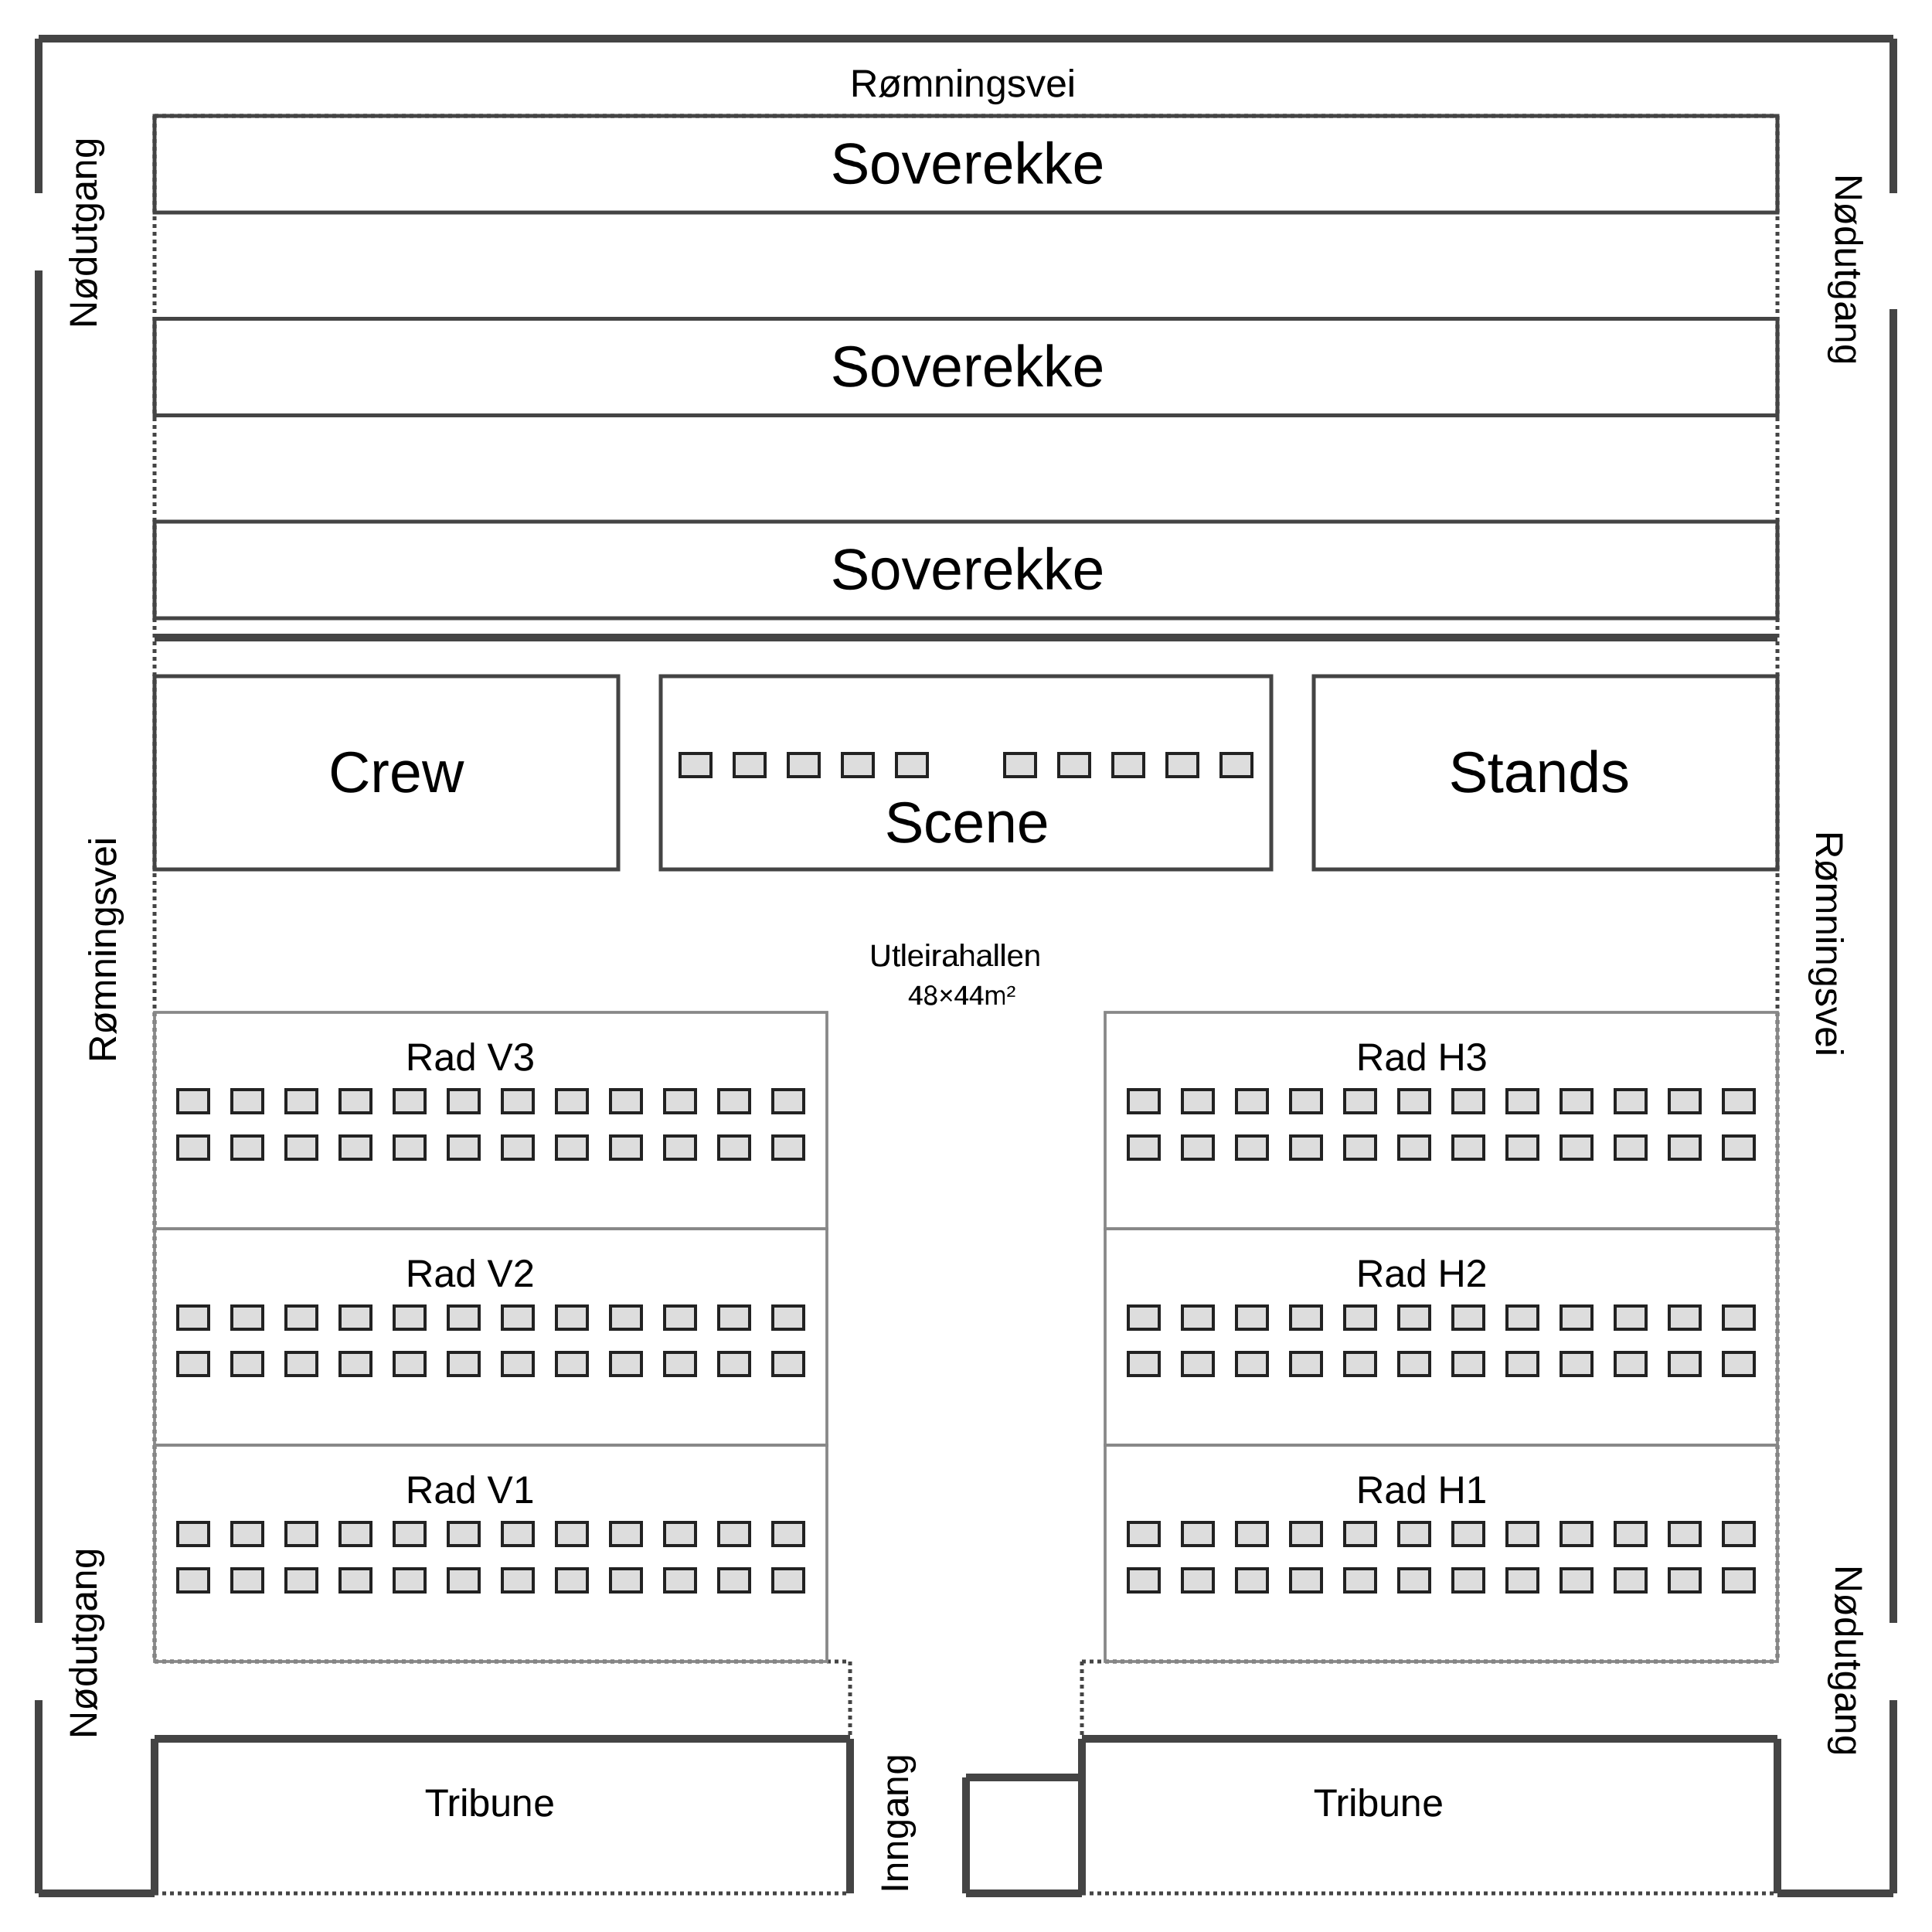
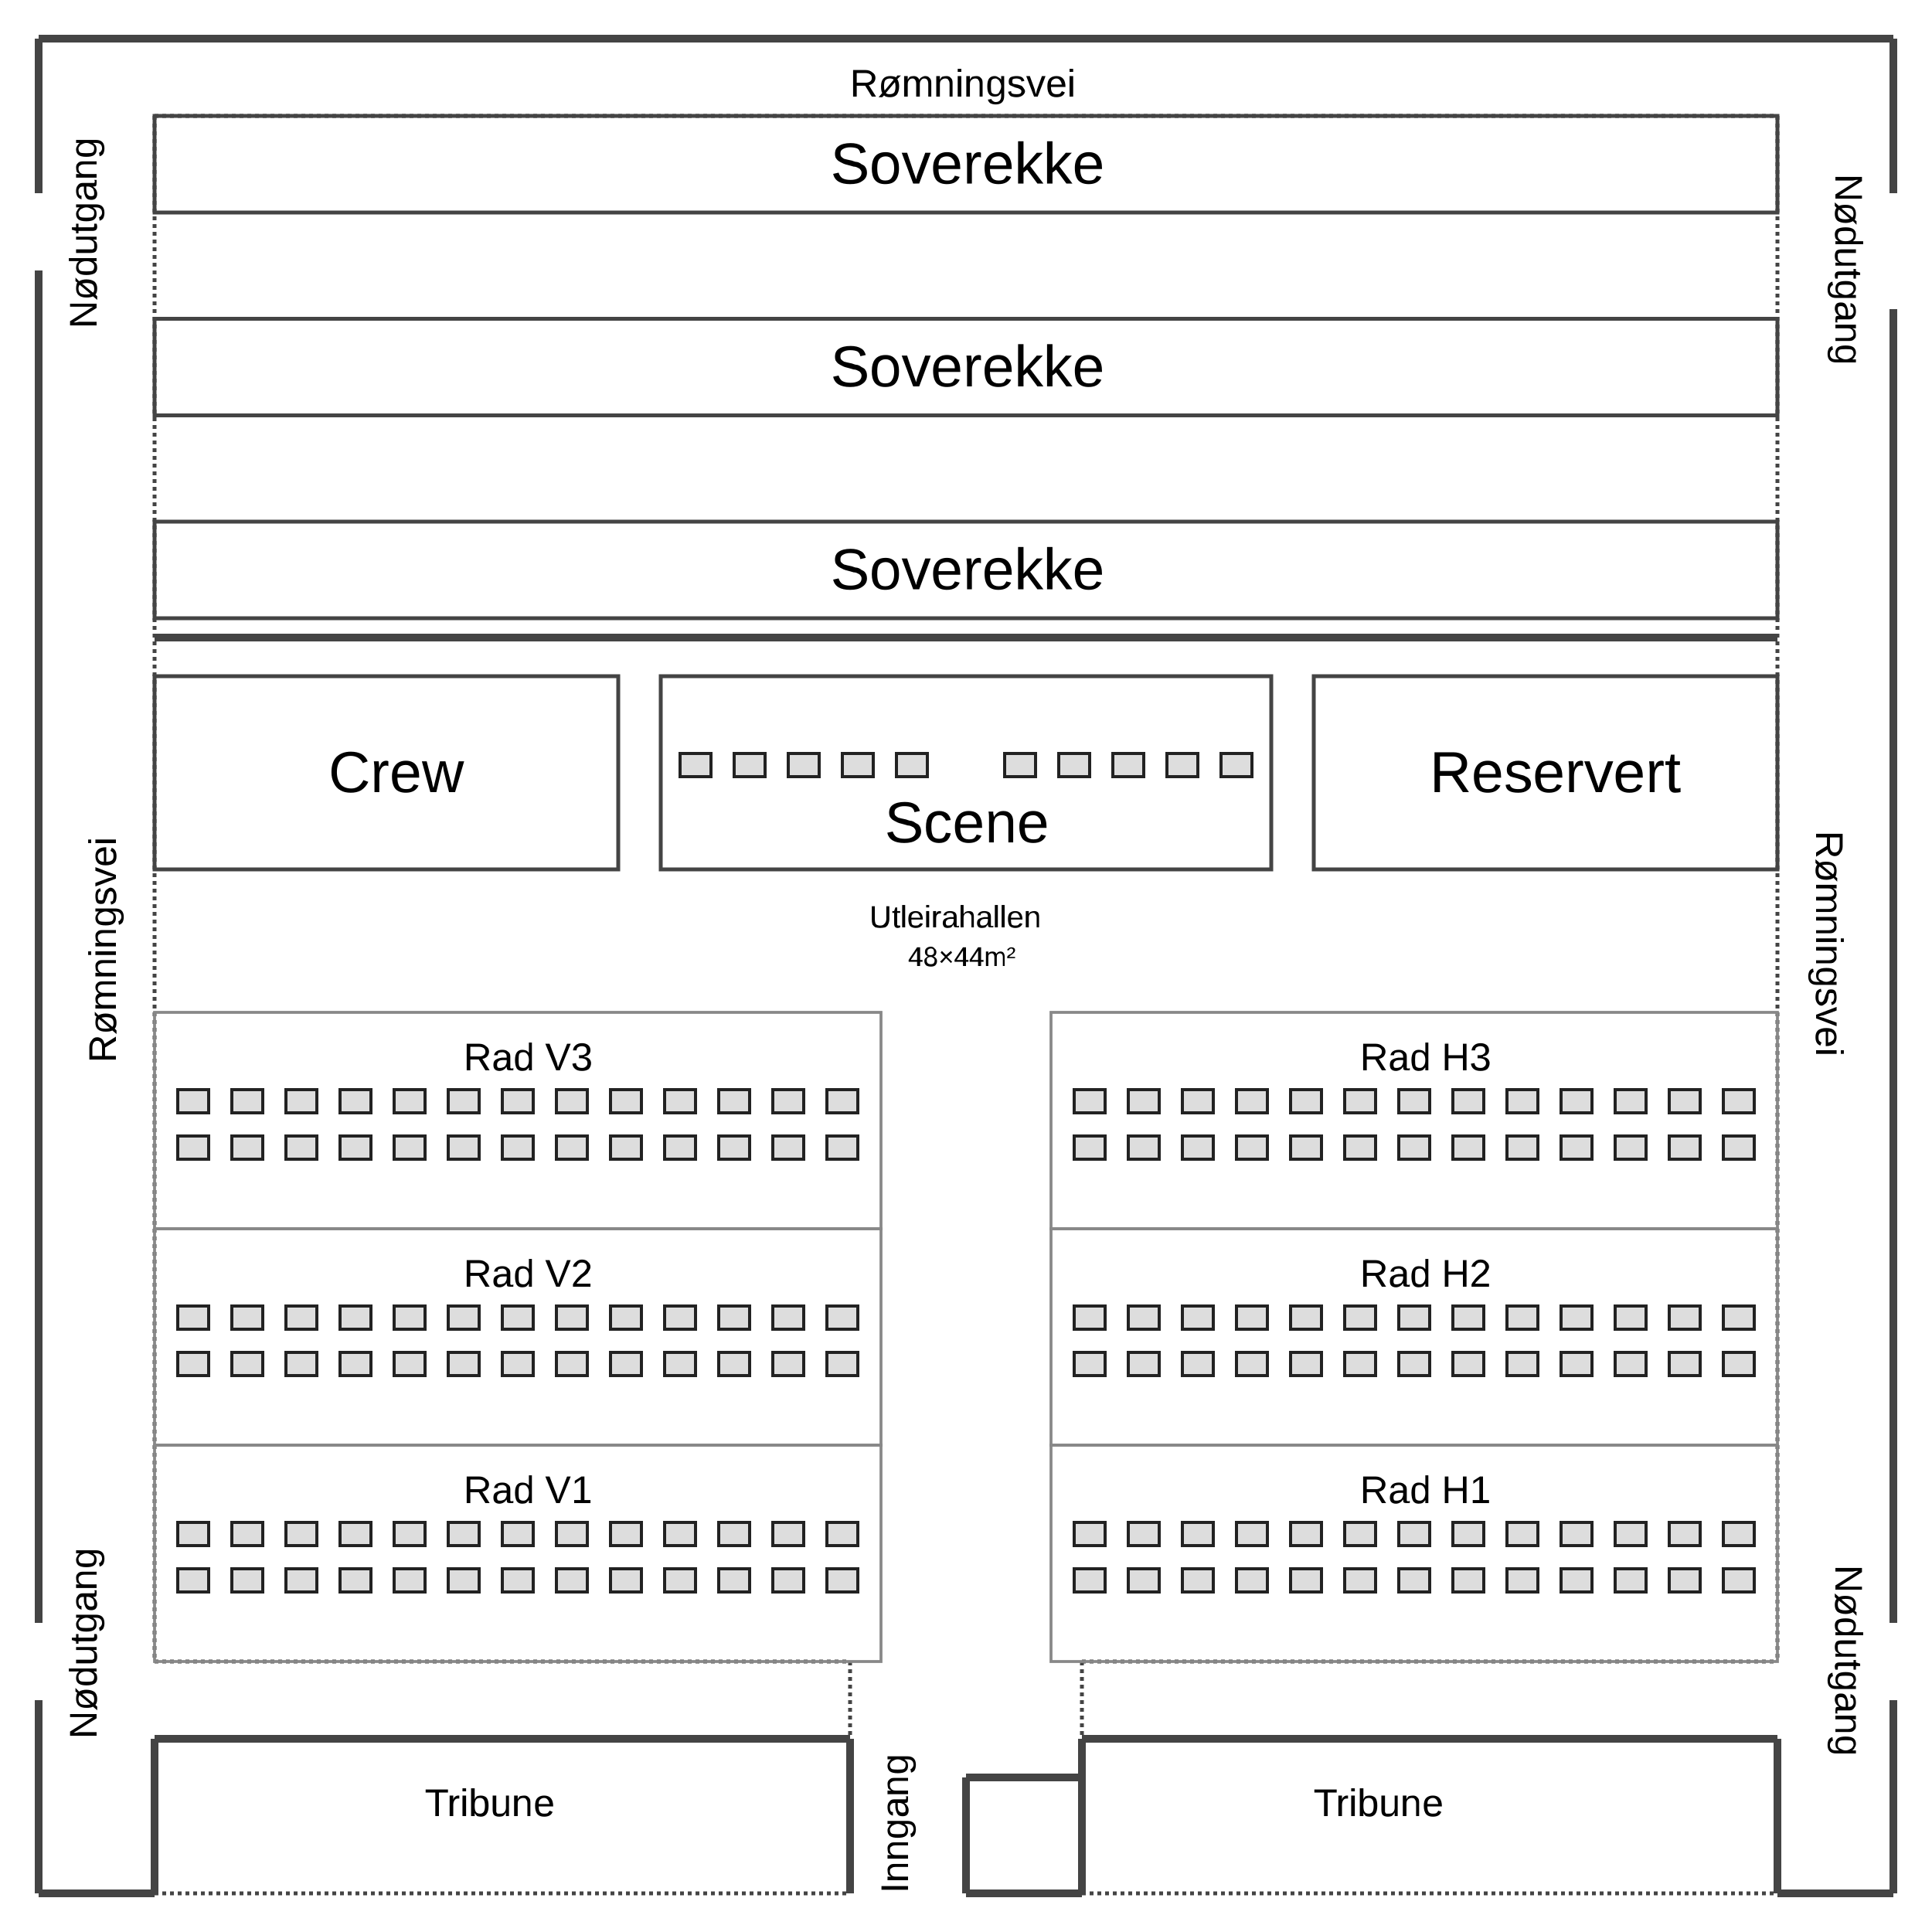
<svg xmlns="http://www.w3.org/2000/svg" viewBox="0 0 50 50">
  <style type="text/css">

        text {
            font-family: Arial;
        }

        rect.outline {
            fill: none;
            stroke: #444;
            stroke-width: 0.1px;
        }

        .grid {
            /* DEBUG */
            display: none;
        }

        .grid line {
            stroke: #ccc;
            stroke-width: 0.025px;
        }

        .walls line {
            stroke: #444;
            stroke-width: 0.2px;
        }

        .walls line.zone-wall {
            stroke: #444;
            stroke-width: 0.1px;
            stroke-dasharray: 0.1;
        }

        .seat-row rect {
            stroke: #222;
            stroke-width: 0.08px;
            fill: #ddd;
        }

        .seat-row rect.spacer {
            /* DEBUG */
            display: none;
        }

        .seat-row rect.seat-row-outline {
            stroke: #888;
            stroke-width: 0.075px;
            fill: none;
        }

        .seat-row rect.seating-node-free {
            fill: #5CB85C;
        }

        .seat-row rect.seating-node-occupied {
            fill: #C9302C;
        }

        .seat-row rect.seating-node-self {
            fill: #EC971F;
        }

        .seat-row rect.seating-node-info {
            fill: #5BC0DE;
        }

        .seat-row rect.seating-node-search {
            fill: pink;
        }
    </style>
  <g class="hall" transform="translate(1, 1)">
    <g class="grid">
      <line x1="0" x2="0" y1="0" y2="44" />
      <line x1="1" x2="1" y1="0" y2="44" />
      <line x1="2" x2="2" y1="0" y2="44" />
      <line x1="3" x2="3" y1="0" y2="44" />
      <line x1="4" x2="4" y1="0" y2="44" />
      <line x1="5" x2="5" y1="0" y2="44" />
      <line x1="6" x2="6" y1="0" y2="44" />
      <line x1="7" x2="7" y1="0" y2="44" />
      <line x1="8" x2="8" y1="0" y2="44" />
      <line x1="9" x2="9" y1="0" y2="44" />
      <line x1="10" x2="10" y1="0" y2="44" />
      <line x1="11" x2="11" y1="0" y2="44" />
      <line x1="12" x2="12" y1="0" y2="44" />
      <line x1="13" x2="13" y1="0" y2="44" />
      <line x1="14" x2="14" y1="0" y2="44" />
      <line x1="15" x2="15" y1="0" y2="44" />
      <line x1="16" x2="16" y1="0" y2="44" />
      <line x1="17" x2="17" y1="0" y2="44" />
      <line x1="18" x2="18" y1="0" y2="44" />
      <line x1="19" x2="19" y1="0" y2="44" />
      <line x1="20" x2="20" y1="0" y2="44" />
      <line x1="21" x2="21" y1="0" y2="44" />
      <line x1="22" x2="22" y1="0" y2="44" />
      <line x1="23" x2="23" y1="0" y2="44" />
      <line x1="24" x2="24" y1="0" y2="44" />
      <line x1="25" x2="25" y1="0" y2="44" />
      <line x1="26" x2="26" y1="0" y2="44" />
      <line x1="27" x2="27" y1="0" y2="44" />
      <line x1="28" x2="28" y1="0" y2="44" />
      <line x1="29" x2="29" y1="0" y2="44" />
      <line x1="30" x2="30" y1="0" y2="44" />
      <line x1="31" x2="31" y1="0" y2="44" />
      <line x1="32" x2="32" y1="0" y2="44" />
      <line x1="33" x2="33" y1="0" y2="44" />
      <line x1="34" x2="34" y1="0" y2="44" />
      <line x1="35" x2="35" y1="0" y2="44" />
      <line x1="36" x2="36" y1="0" y2="44" />
      <line x1="37" x2="37" y1="0" y2="44" />
      <line x1="38" x2="38" y1="0" y2="44" />
      <line x1="39" x2="39" y1="0" y2="44" />
      <line x1="40" x2="40" y1="0" y2="44" />
      <line x1="41" x2="41" y1="0" y2="44" />
      <line x1="42" x2="42" y1="0" y2="44" />
      <line x1="43" x2="43" y1="0" y2="44" />
      <line x1="44" x2="44" y1="0" y2="44" />
      <line x1="45" x2="45" y1="0" y2="44" />
      <line x1="46" x2="46" y1="0" y2="44" />
      <line x1="47" x2="47" y1="0" y2="44" />
      <line x1="48" x2="48" y1="0" y2="44" />
      <line x1="0" x2="48" y1="0" y2="0" />
      <line x1="0" x2="48" y1="1" y2="1" />
      <line x1="0" x2="48" y1="2" y2="2" />
      <line x1="0" x2="48" y1="3" y2="3" />
      <line x1="0" x2="48" y1="4" y2="4" />
      <line x1="0" x2="48" y1="5" y2="5" />
      <line x1="0" x2="48" y1="6" y2="6" />
      <line x1="0" x2="48" y1="7" y2="7" />
      <line x1="0" x2="48" y1="8" y2="8" />
      <line x1="0" x2="48" y1="9" y2="9" />
      <line x1="0" x2="48" y1="10" y2="10" />
      <line x1="0" x2="48" y1="11" y2="11" />
      <line x1="0" x2="48" y1="12" y2="12" />
      <line x1="0" x2="48" y1="13" y2="13" />
      <line x1="0" x2="48" y1="14" y2="14" />
      <line x1="0" x2="48" y1="15" y2="15" />
      <line x1="0" x2="48" y1="16" y2="16" />
      <line x1="0" x2="48" y1="17" y2="17" />
      <line x1="0" x2="48" y1="18" y2="18" />
      <line x1="0" x2="48" y1="19" y2="19" />
      <line x1="0" x2="48" y1="20" y2="20" />
      <line x1="0" x2="48" y1="21" y2="21" />
      <line x1="0" x2="48" y1="22" y2="22" />
      <line x1="0" x2="48" y1="23" y2="23" />
      <line x1="0" x2="48" y1="24" y2="24" />
      <line x1="0" x2="48" y1="25" y2="25" />
      <line x1="0" x2="48" y1="26" y2="26" />
      <line x1="0" x2="48" y1="27" y2="27" />
      <line x1="0" x2="48" y1="28" y2="28" />
      <line x1="0" x2="48" y1="29" y2="29" />
      <line x1="0" x2="48" y1="30" y2="30" />
      <line x1="0" x2="48" y1="31" y2="31" />
      <line x1="0" x2="48" y1="32" y2="32" />
      <line x1="0" x2="48" y1="33" y2="33" />
      <line x1="0" x2="48" y1="34" y2="34" />
      <line x1="0" x2="48" y1="35" y2="35" />
      <line x1="0" x2="48" y1="36" y2="36" />
      <line x1="0" x2="48" y1="37" y2="37" />
      <line x1="0" x2="48" y1="38" y2="38" />
      <line x1="0" x2="48" y1="39" y2="39" />
      <line x1="0" x2="48" y1="40" y2="40" />
      <line x1="0" x2="48" y1="41" y2="41" />
      <line x1="0" x2="48" y1="42" y2="42" />
      <line x1="0" x2="48" y1="43" y2="43" />
      <line x1="0" x2="48" y1="44" y2="44" />
    </g>
    <g class="walls">
-       <text x="21.5" y="24" font-size="0.8">Utleirahallen</text>
-       <text x="22.5" y="25" font-size="0.7">48×44m²</text>
+       <text x="21.5" y="23" font-size="0.8">Utleirahallen</text>
+       <text x="22.5" y="24" font-size="0.7">48×44m²</text>
    </g>
    <g class="walls">
      <line x1="0" x2="48" y1="0" y2="0" />
      <line x1="3" x2="45" y1="2" y2="2" class="zone-wall" />
      <g transform="translate(21, 1.5)">
        <text font-size="1">Rømningsvei</text>
      </g>
      <line x1="3" x2="45" y1="15.5" y2="15.5" class="partition-wall" />
      <line x1="0" x2="0" y1="0" y2="4" />
      <g transform="translate(1.5, 7.5) rotate(270)">
        <text font-size="1">Nødutgang</text>
      </g>
      <line x1="0" x2="0" y1="6" y2="41" />
      <g transform="translate(1.5, 44) rotate(270)">
        <text font-size="1">Nødutgang</text>
      </g>
      <line x1="0" x2="0" y1="43" y2="48" />
      <line x1="3" x2="3" y1="2" y2="42" class="zone-wall" />
      <g transform="translate(2, 26.5) rotate(270)">
        <text font-size="1">Rømningsvei</text>
      </g>
      <line x1="48" x2="48" y1="0" y2="4" />
      <g transform="translate(46.5, 3.5) rotate(90)">
        <text font-size="1">Nødutgang</text>
      </g>
      <line x1="48" x2="48" y1="7" y2="41" />
      <g transform="translate(46.5, 39.5) rotate(90)">
        <text font-size="1">Nødutgang</text>
      </g>
      <line x1="48" x2="48" y1="43" y2="48" />
      <line x1="45" x2="45" y1="2" y2="42" class="zone-wall" />
      <g transform="translate(46, 20.5) rotate(90)">
        <text font-size="1">Rømningsvei</text>
      </g>
      <line x1="0" x2="3" y1="48" y2="48" />
      <line x1="3" x2="3" y1="44" y2="48" />
      <line x1="3" x2="21" y1="44" y2="44" />
      <line x1="21" x2="21" y1="44" y2="48" />
      <g transform="translate(22.5, 48) rotate(270)">
        <text font-size="1">Inngang</text>
      </g>
      <line x1="24" x2="24" y1="45" y2="48" />
      <line x1="24" x2="27" y1="45" y2="45" />
      <line x1="24" x2="27" y1="48" y2="48" />
      <line x1="27" x2="27" y1="48" y2="44" />
      <line x1="27" x2="45" y1="44" y2="44" />
      <line x1="45" x2="45" y1="44" y2="48" />
      <line x1="45" x2="48" y1="48" y2="48" />
      <line x1="3" x2="21" y1="42" y2="42" class="zone-wall" />
      <line x1="21" x2="21" y1="42" y2="44" class="zone-wall" />
      <line x1="27" x2="45" y1="42" y2="42" class="zone-wall" />
      <line x1="27" x2="27" y1="42" y2="44" class="zone-wall" />
      <text x="10" y="46" font-size="1">Tribune</text>
      <line x1="3" x2="21" y1="48" y2="48" class="zone-wall" />
      <text x="33" y="46" font-size="1">Tribune</text>
      <line x1="27" x2="45" y1="48" y2="48" class="zone-wall" />
    </g>
    <g>
      <rect x="3" y="2" width="42" height="2.5" class="outline" />
      <text x="20.5" y="3.75" font-size="1.5">Soverekke</text>
      <rect x="3" y="7.25" width="42" height="2.5" class="outline" />
      <text x="20.5" y="9" font-size="1.5">Soverekke</text>
      <rect x="3" y="12.5" width="42" height="2.5" class="outline" />
      <text x="20.5" y="14.25" font-size="1.5">Soverekke</text>
    </g>
    <g class="stage" transform="translate(16.1, 16.5)">
      <rect width="15.8" height="5" class="outline" />
      <text x="5.8" y="4.3" font-size="1.5">Scene</text>
      <g class="seat-row" transform="translate(0.5, 2.0)">
        <rect x="0.0" y="0.0" width="0.8" height="0.6" />
        <rect x="1.4" y="0.0" width="0.8" height="0.6" />
        <rect x="2.8" y="0.0" width="0.8" height="0.6" />
        <rect x="4.2" y="0.0" width="0.8" height="0.6" />
        <rect x="5.6" y="0.0" width="0.8" height="0.6" />
      </g>
      <g class="seat-row" transform="translate(8.9, 2.0)">
        <rect x="0.0" y="0.0" width="0.8" height="0.6" />
        <rect x="1.4" y="0.0" width="0.8" height="0.6" />
        <rect x="2.8" y="0.0" width="0.8" height="0.6" />
        <rect x="4.2" y="0.0" width="0.8" height="0.6" />
        <rect x="5.6" y="0.0" width="0.8" height="0.6" />
      </g>
    </g>
    <g class="seat-row-group" transform="translate(3, 16.5)">
      <rect x="0" y="0" width="12" height="5" class="outline" />
      <text x="4.5" y="3" font-size="1.5">Crew</text>
    </g>
    <g class="seat-row-group" transform="translate(33, 16.5)">
      <rect x="0" y="0" width="12" height="5" class="outline" />
-       <text x="3.5" y="3" font-size="1.5">Stands</text>
+       <text x="3" y="3" font-size="1.5">Reservert</text>
    </g>
    <g class="seats" transform="translate(3, 25.2)">
      <g class="seat-row" transform="translate(0.0, 2)">
-         <rect x="0" y="-2" width="17.4" height="5.6" class="seat-row-outline" />
-         <text x="6.5" y="-0.5" font-size="1">Rad V3</text>
+         <rect x="0" y="-2" width="18.8" height="5.6" class="seat-row-outline" />
+         <text x="8" y="-0.5" font-size="1">Rad V3</text>
        <rect x="0" y="0.5" width="0.6" height="0.8" class="spacer" />
        <a class="seat" href="#">
          <rect x="0.6" y="0.0" width="0.8" height="0.6" />
        </a>
        <a class="seat" href="#">
          <rect x="0.6" y="1.2" width="0.8" height="0.6" />
        </a>
        <rect x="1.4" y="0.5" width="0.6" height="0.8" class="spacer" />
        <a class="seat" href="#">
          <rect x="2.0" y="0.0" width="0.8" height="0.6" />
        </a>
        <a class="seat" href="#">
          <rect x="2.0" y="1.2" width="0.8" height="0.6" />
        </a>
        <rect x="2.8" y="0.5" width="0.6" height="0.8" class="spacer" />
        <a class="seat" href="#">
          <rect x="3.4" y="0.0" width="0.8" height="0.6" />
        </a>
        <a class="seat" href="#">
          <rect x="3.4" y="1.2" width="0.8" height="0.6" />
        </a>
        <rect x="4.2" y="0.5" width="0.6" height="0.8" class="spacer" />
        <a class="seat" href="#">
          <rect x="4.8" y="0.0" width="0.8" height="0.6" />
        </a>
        <a class="seat" href="#">
          <rect x="4.8" y="1.2" width="0.8" height="0.6" />
        </a>
        <rect x="5.6" y="0.5" width="0.6" height="0.8" class="spacer" />
        <a class="seat" href="#">
          <rect x="6.2" y="0.0" width="0.8" height="0.6" />
        </a>
        <a class="seat" href="#">
          <rect x="6.2" y="1.2" width="0.8" height="0.6" />
        </a>
        <rect x="7.0" y="0.5" width="0.6" height="0.8" class="spacer" />
        <a class="seat" href="#">
          <rect x="7.6" y="0.0" width="0.8" height="0.6" />
        </a>
        <a class="seat" href="#">
          <rect x="7.6" y="1.2" width="0.8" height="0.6" />
        </a>
        <rect x="8.4" y="0.5" width="0.6" height="0.8" class="spacer" />
        <a class="seat" href="#">
          <rect x="9.0" y="0.0" width="0.8" height="0.6" />
        </a>
        <a class="seat" href="#">
          <rect x="9.0" y="1.2" width="0.8" height="0.6" />
        </a>
        <rect x="9.8" y="0.5" width="0.6" height="0.8" class="spacer" />
        <a class="seat" href="#">
          <rect x="10.4" y="0.0" width="0.8" height="0.6" />
        </a>
        <a class="seat" href="#">
          <rect x="10.4" y="1.2" width="0.8" height="0.6" />
        </a>
        <rect x="11.2" y="0.5" width="0.6" height="0.8" class="spacer" />
        <a class="seat" href="#">
          <rect x="11.8" y="0.0" width="0.8" height="0.6" />
        </a>
        <a class="seat" href="#">
          <rect x="11.8" y="1.2" width="0.8" height="0.6" />
        </a>
        <rect x="12.6" y="0.5" width="0.6" height="0.8" class="spacer" />
        <a class="seat" href="#">
          <rect x="13.2" y="0.0" width="0.8" height="0.6" />
        </a>
        <a class="seat" href="#">
          <rect x="13.2" y="1.2" width="0.8" height="0.6" />
        </a>
        <rect x="14.0" y="0.5" width="0.6" height="0.8" class="spacer" />
        <a class="seat" href="#">
          <rect x="14.6" y="0.0" width="0.8" height="0.6" />
        </a>
        <a class="seat" href="#">
          <rect x="14.6" y="1.2" width="0.8" height="0.6" />
        </a>
        <rect x="15.4" y="0.5" width="0.6" height="0.8" class="spacer" />
        <a class="seat" href="#">
          <rect x="16.0" y="0.0" width="0.8" height="0.6" />
        </a>
        <a class="seat" href="#">
          <rect x="16.0" y="1.2" width="0.8" height="0.6" />
        </a>
        <rect x="16.8" y="0.5" width="0.6" height="0.8" class="spacer" />
+         <a class="seat" href="#">
+           <rect x="17.4" y="0.0" width="0.8" height="0.6" />
+         </a>
+         <a class="seat" href="#">
+           <rect x="17.4" y="1.2" width="0.8" height="0.6" />
+         </a>
+         <rect x="18.2" y="0.5" width="0.6" height="0.8" class="spacer" />
      </g>
      <g class="seat-row" transform="translate(0.0, 7.6)">
-         <rect x="0" y="-2" width="17.4" height="5.6" class="seat-row-outline" />
-         <text x="6.5" y="-0.5" font-size="1">Rad V2</text>
+         <rect x="0" y="-2" width="18.8" height="5.6" class="seat-row-outline" />
+         <text x="8" y="-0.5" font-size="1">Rad V2</text>
        <rect x="0" y="0.5" width="0.6" height="0.8" class="spacer" />
        <a class="seat" href="#">
          <rect x="0.6" y="0.0" width="0.8" height="0.6" />
        </a>
        <a class="seat" href="#">
          <rect x="0.6" y="1.2" width="0.8" height="0.6" />
        </a>
        <rect x="1.4" y="0.5" width="0.6" height="0.8" class="spacer" />
        <a class="seat" href="#">
          <rect x="2.0" y="0.0" width="0.8" height="0.6" />
        </a>
        <a class="seat" href="#">
          <rect x="2.0" y="1.2" width="0.8" height="0.6" />
        </a>
        <rect x="2.8" y="0.5" width="0.6" height="0.8" class="spacer" />
        <a class="seat" href="#">
          <rect x="3.4" y="0.0" width="0.8" height="0.6" />
        </a>
        <a class="seat" href="#">
          <rect x="3.4" y="1.2" width="0.8" height="0.6" />
        </a>
        <rect x="4.2" y="0.5" width="0.6" height="0.8" class="spacer" />
        <a class="seat" href="#">
          <rect x="4.8" y="0.0" width="0.8" height="0.6" />
        </a>
        <a class="seat" href="#">
          <rect x="4.8" y="1.2" width="0.8" height="0.6" />
        </a>
        <rect x="5.6" y="0.5" width="0.6" height="0.8" class="spacer" />
        <a class="seat" href="#">
          <rect x="6.2" y="0.0" width="0.8" height="0.6" />
        </a>
        <a class="seat" href="#">
          <rect x="6.2" y="1.2" width="0.8" height="0.6" />
        </a>
        <rect x="7.0" y="0.5" width="0.6" height="0.8" class="spacer" />
        <a class="seat" href="#">
          <rect x="7.6" y="0.0" width="0.8" height="0.6" />
        </a>
        <a class="seat" href="#">
          <rect x="7.6" y="1.2" width="0.8" height="0.6" />
        </a>
        <rect x="8.4" y="0.5" width="0.6" height="0.8" class="spacer" />
        <a class="seat" href="#">
          <rect x="9.0" y="0.0" width="0.8" height="0.6" />
        </a>
        <a class="seat" href="#">
          <rect x="9.0" y="1.2" width="0.8" height="0.6" />
        </a>
        <rect x="9.8" y="0.5" width="0.6" height="0.8" class="spacer" />
        <a class="seat" href="#">
          <rect x="10.4" y="0.0" width="0.8" height="0.6" />
        </a>
        <a class="seat" href="#">
          <rect x="10.4" y="1.2" width="0.8" height="0.6" />
        </a>
        <rect x="11.2" y="0.5" width="0.6" height="0.8" class="spacer" />
        <a class="seat" href="#">
          <rect x="11.8" y="0.0" width="0.8" height="0.6" />
        </a>
        <a class="seat" href="#">
          <rect x="11.8" y="1.2" width="0.8" height="0.6" />
        </a>
        <rect x="12.6" y="0.5" width="0.6" height="0.8" class="spacer" />
        <a class="seat" href="#">
          <rect x="13.2" y="0.0" width="0.8" height="0.6" />
        </a>
        <a class="seat" href="#">
          <rect x="13.2" y="1.2" width="0.8" height="0.6" />
        </a>
        <rect x="14.0" y="0.5" width="0.6" height="0.8" class="spacer" />
        <a class="seat" href="#">
          <rect x="14.6" y="0.0" width="0.8" height="0.6" />
        </a>
        <a class="seat" href="#">
          <rect x="14.6" y="1.2" width="0.8" height="0.6" />
        </a>
        <rect x="15.4" y="0.5" width="0.6" height="0.8" class="spacer" />
        <a class="seat" href="#">
          <rect x="16.0" y="0.0" width="0.8" height="0.6" />
        </a>
        <a class="seat" href="#">
          <rect x="16.0" y="1.2" width="0.8" height="0.6" />
        </a>
        <rect x="16.8" y="0.5" width="0.6" height="0.8" class="spacer" />
+         <a class="seat" href="#">
+           <rect x="17.4" y="0.0" width="0.8" height="0.6" />
+         </a>
+         <a class="seat" href="#">
+           <rect x="17.4" y="1.2" width="0.8" height="0.6" />
+         </a>
+         <rect x="18.2" y="0.5" width="0.6" height="0.8" class="spacer" />
      </g>
      <g class="seat-row" transform="translate(0.0, 13.2)">
-         <rect x="0" y="-2" width="17.4" height="5.6" class="seat-row-outline" />
-         <text x="6.5" y="-0.5" font-size="1">Rad V1</text>
+         <rect x="0" y="-2" width="18.8" height="5.6" class="seat-row-outline" />
+         <text x="8" y="-0.5" font-size="1">Rad V1</text>
        <rect x="0" y="0.5" width="0.6" height="0.8" class="spacer" />
        <a class="seat" href="#">
          <rect x="0.6" y="0.0" width="0.8" height="0.6" />
        </a>
        <a class="seat" href="#">
          <rect x="0.6" y="1.2" width="0.8" height="0.6" />
        </a>
        <rect x="1.4" y="0.5" width="0.6" height="0.8" class="spacer" />
        <a class="seat" href="#">
          <rect x="2.0" y="0.0" width="0.8" height="0.6" />
        </a>
        <a class="seat" href="#">
          <rect x="2.0" y="1.2" width="0.8" height="0.6" />
        </a>
        <rect x="2.8" y="0.5" width="0.6" height="0.8" class="spacer" />
        <a class="seat" href="#">
          <rect x="3.4" y="0.0" width="0.8" height="0.6" />
        </a>
        <a class="seat" href="#">
          <rect x="3.4" y="1.2" width="0.8" height="0.6" />
        </a>
        <rect x="4.2" y="0.5" width="0.6" height="0.8" class="spacer" />
        <a class="seat" href="#">
          <rect x="4.8" y="0.0" width="0.8" height="0.6" />
        </a>
        <a class="seat" href="#">
          <rect x="4.8" y="1.2" width="0.8" height="0.6" />
        </a>
        <rect x="5.6" y="0.5" width="0.6" height="0.8" class="spacer" />
        <a class="seat" href="#">
          <rect x="6.2" y="0.0" width="0.8" height="0.6" />
        </a>
        <a class="seat" href="#">
          <rect x="6.2" y="1.2" width="0.8" height="0.6" />
        </a>
        <rect x="7.0" y="0.5" width="0.6" height="0.8" class="spacer" />
        <a class="seat" href="#">
          <rect x="7.6" y="0.0" width="0.8" height="0.6" />
        </a>
        <a class="seat" href="#">
          <rect x="7.6" y="1.2" width="0.8" height="0.6" />
        </a>
        <rect x="8.4" y="0.5" width="0.6" height="0.8" class="spacer" />
        <a class="seat" href="#">
          <rect x="9.0" y="0.0" width="0.8" height="0.6" />
        </a>
        <a class="seat" href="#">
          <rect x="9.0" y="1.2" width="0.8" height="0.6" />
        </a>
        <rect x="9.8" y="0.5" width="0.6" height="0.8" class="spacer" />
        <a class="seat" href="#">
          <rect x="10.4" y="0.0" width="0.8" height="0.6" />
        </a>
        <a class="seat" href="#">
          <rect x="10.4" y="1.2" width="0.8" height="0.6" />
        </a>
        <rect x="11.2" y="0.5" width="0.6" height="0.8" class="spacer" />
        <a class="seat" href="#">
          <rect x="11.8" y="0.0" width="0.8" height="0.6" />
        </a>
        <a class="seat" href="#">
          <rect x="11.8" y="1.2" width="0.8" height="0.6" />
        </a>
        <rect x="12.6" y="0.5" width="0.6" height="0.8" class="spacer" />
        <a class="seat" href="#">
          <rect x="13.2" y="0.0" width="0.8" height="0.6" />
        </a>
        <a class="seat" href="#">
          <rect x="13.2" y="1.2" width="0.8" height="0.6" />
        </a>
        <rect x="14.0" y="0.5" width="0.6" height="0.8" class="spacer" />
        <a class="seat" href="#">
          <rect x="14.6" y="0.0" width="0.8" height="0.6" />
        </a>
        <a class="seat" href="#">
          <rect x="14.6" y="1.2" width="0.8" height="0.6" />
        </a>
        <rect x="15.4" y="0.5" width="0.6" height="0.8" class="spacer" />
        <a class="seat" href="#">
          <rect x="16.0" y="0.0" width="0.8" height="0.6" />
        </a>
        <a class="seat" href="#">
          <rect x="16.0" y="1.2" width="0.8" height="0.6" />
        </a>
        <rect x="16.8" y="0.5" width="0.6" height="0.8" class="spacer" />
+         <a class="seat" href="#">
+           <rect x="17.4" y="0.0" width="0.8" height="0.6" />
+         </a>
+         <a class="seat" href="#">
+           <rect x="17.4" y="1.2" width="0.8" height="0.6" />
+         </a>
+         <rect x="18.2" y="0.5" width="0.6" height="0.8" class="spacer" />
      </g>
    </g>
-     <g class="seats" transform="translate(27.6, 25.2)">
+     <g class="seats" transform="translate(26.2, 25.2)">
      <g class="seat-row" transform="translate(0.0, 2)">
-         <rect x="0" y="-2" width="17.4" height="5.6" class="seat-row-outline" />
-         <text x="6.5" y="-0.5" font-size="1">Rad H3</text>
+         <rect x="0" y="-2" width="18.8" height="5.6" class="seat-row-outline" />
+         <text x="8" y="-0.5" font-size="1">Rad H3</text>
        <rect x="0" y="0.5" width="0.6" height="0.8" class="spacer" />
        <a class="seat" href="#">
          <rect x="0.6" y="0.0" width="0.8" height="0.6" />
        </a>
        <a class="seat" href="#">
          <rect x="0.6" y="1.2" width="0.8" height="0.6" />
        </a>
        <rect x="1.4" y="0.5" width="0.6" height="0.8" class="spacer" />
        <a class="seat" href="#">
          <rect x="2.0" y="0.0" width="0.8" height="0.6" />
        </a>
        <a class="seat" href="#">
          <rect x="2.0" y="1.2" width="0.8" height="0.6" />
        </a>
        <rect x="2.8" y="0.5" width="0.6" height="0.8" class="spacer" />
        <a class="seat" href="#">
          <rect x="3.4" y="0.0" width="0.8" height="0.6" />
        </a>
        <a class="seat" href="#">
          <rect x="3.4" y="1.2" width="0.8" height="0.6" />
        </a>
        <rect x="4.2" y="0.5" width="0.6" height="0.8" class="spacer" />
        <a class="seat" href="#">
          <rect x="4.8" y="0.0" width="0.8" height="0.6" />
        </a>
        <a class="seat" href="#">
          <rect x="4.8" y="1.2" width="0.8" height="0.6" />
        </a>
        <rect x="5.6" y="0.5" width="0.6" height="0.8" class="spacer" />
        <a class="seat" href="#">
          <rect x="6.2" y="0.0" width="0.8" height="0.6" />
        </a>
        <a class="seat" href="#">
          <rect x="6.2" y="1.2" width="0.8" height="0.6" />
        </a>
        <rect x="7.0" y="0.5" width="0.6" height="0.8" class="spacer" />
        <a class="seat" href="#">
          <rect x="7.6" y="0.0" width="0.8" height="0.6" />
        </a>
        <a class="seat" href="#">
          <rect x="7.6" y="1.2" width="0.8" height="0.6" />
        </a>
        <rect x="8.4" y="0.5" width="0.6" height="0.8" class="spacer" />
        <a class="seat" href="#">
          <rect x="9.0" y="0.0" width="0.8" height="0.6" />
        </a>
        <a class="seat" href="#">
          <rect x="9.0" y="1.2" width="0.8" height="0.6" />
        </a>
        <rect x="9.8" y="0.5" width="0.6" height="0.8" class="spacer" />
        <a class="seat" href="#">
          <rect x="10.4" y="0.0" width="0.8" height="0.6" />
        </a>
        <a class="seat" href="#">
          <rect x="10.4" y="1.2" width="0.8" height="0.6" />
        </a>
        <rect x="11.2" y="0.5" width="0.6" height="0.8" class="spacer" />
        <a class="seat" href="#">
          <rect x="11.8" y="0.0" width="0.8" height="0.6" />
        </a>
        <a class="seat" href="#">
          <rect x="11.8" y="1.2" width="0.8" height="0.6" />
        </a>
        <rect x="12.6" y="0.5" width="0.6" height="0.8" class="spacer" />
        <a class="seat" href="#">
          <rect x="13.2" y="0.0" width="0.8" height="0.6" />
        </a>
        <a class="seat" href="#">
          <rect x="13.2" y="1.2" width="0.8" height="0.6" />
        </a>
        <rect x="14.0" y="0.5" width="0.6" height="0.8" class="spacer" />
        <a class="seat" href="#">
          <rect x="14.6" y="0.0" width="0.8" height="0.6" />
        </a>
        <a class="seat" href="#">
          <rect x="14.6" y="1.2" width="0.8" height="0.6" />
        </a>
        <rect x="15.4" y="0.5" width="0.6" height="0.8" class="spacer" />
        <a class="seat" href="#">
          <rect x="16.0" y="0.0" width="0.8" height="0.6" />
        </a>
        <a class="seat" href="#">
          <rect x="16.0" y="1.2" width="0.8" height="0.6" />
        </a>
        <rect x="16.8" y="0.5" width="0.6" height="0.8" class="spacer" />
+         <a class="seat" href="#">
+           <rect x="17.4" y="0.0" width="0.8" height="0.6" />
+         </a>
+         <a class="seat" href="#">
+           <rect x="17.4" y="1.2" width="0.8" height="0.6" />
+         </a>
+         <rect x="18.2" y="0.5" width="0.6" height="0.8" class="spacer" />
      </g>
      <g class="seat-row" transform="translate(0.0, 7.6)">
-         <rect x="0" y="-2" width="17.4" height="5.6" class="seat-row-outline" />
-         <text x="6.5" y="-0.5" font-size="1">Rad H2</text>
+         <rect x="0" y="-2" width="18.8" height="5.6" class="seat-row-outline" />
+         <text x="8" y="-0.5" font-size="1">Rad H2</text>
        <rect x="0" y="0.5" width="0.6" height="0.8" class="spacer" />
        <a class="seat" href="#">
          <rect x="0.6" y="0.0" width="0.8" height="0.6" />
        </a>
        <a class="seat" href="#">
          <rect x="0.6" y="1.2" width="0.8" height="0.6" />
        </a>
        <rect x="1.4" y="0.5" width="0.6" height="0.8" class="spacer" />
        <a class="seat" href="#">
          <rect x="2.0" y="0.0" width="0.8" height="0.6" />
        </a>
        <a class="seat" href="#">
          <rect x="2.0" y="1.2" width="0.8" height="0.6" />
        </a>
        <rect x="2.8" y="0.5" width="0.6" height="0.8" class="spacer" />
        <a class="seat" href="#">
          <rect x="3.4" y="0.0" width="0.8" height="0.6" />
        </a>
        <a class="seat" href="#">
          <rect x="3.4" y="1.2" width="0.8" height="0.6" />
        </a>
        <rect x="4.2" y="0.5" width="0.6" height="0.8" class="spacer" />
        <a class="seat" href="#">
          <rect x="4.8" y="0.0" width="0.8" height="0.6" />
        </a>
        <a class="seat" href="#">
          <rect x="4.8" y="1.2" width="0.8" height="0.6" />
        </a>
        <rect x="5.6" y="0.5" width="0.6" height="0.8" class="spacer" />
        <a class="seat" href="#">
          <rect x="6.2" y="0.0" width="0.8" height="0.6" />
        </a>
        <a class="seat" href="#">
          <rect x="6.2" y="1.2" width="0.8" height="0.6" />
        </a>
        <rect x="7.0" y="0.5" width="0.6" height="0.8" class="spacer" />
        <a class="seat" href="#">
          <rect x="7.6" y="0.0" width="0.8" height="0.6" />
        </a>
        <a class="seat" href="#">
          <rect x="7.6" y="1.2" width="0.8" height="0.6" />
        </a>
        <rect x="8.4" y="0.5" width="0.6" height="0.8" class="spacer" />
        <a class="seat" href="#">
          <rect x="9.0" y="0.0" width="0.8" height="0.6" />
        </a>
        <a class="seat" href="#">
          <rect x="9.0" y="1.2" width="0.8" height="0.6" />
        </a>
        <rect x="9.8" y="0.5" width="0.6" height="0.8" class="spacer" />
        <a class="seat" href="#">
          <rect x="10.4" y="0.0" width="0.8" height="0.6" />
        </a>
        <a class="seat" href="#">
          <rect x="10.4" y="1.2" width="0.8" height="0.6" />
        </a>
        <rect x="11.2" y="0.5" width="0.6" height="0.8" class="spacer" />
        <a class="seat" href="#">
          <rect x="11.8" y="0.0" width="0.8" height="0.6" />
        </a>
        <a class="seat" href="#">
          <rect x="11.8" y="1.2" width="0.8" height="0.6" />
        </a>
        <rect x="12.6" y="0.5" width="0.6" height="0.8" class="spacer" />
        <a class="seat" href="#">
          <rect x="13.2" y="0.0" width="0.8" height="0.6" />
        </a>
        <a class="seat" href="#">
          <rect x="13.2" y="1.2" width="0.8" height="0.6" />
        </a>
        <rect x="14.0" y="0.5" width="0.6" height="0.8" class="spacer" />
        <a class="seat" href="#">
          <rect x="14.6" y="0.0" width="0.8" height="0.6" />
        </a>
        <a class="seat" href="#">
          <rect x="14.6" y="1.2" width="0.8" height="0.6" />
        </a>
        <rect x="15.4" y="0.5" width="0.6" height="0.8" class="spacer" />
        <a class="seat" href="#">
          <rect x="16.0" y="0.0" width="0.8" height="0.6" />
        </a>
        <a class="seat" href="#">
          <rect x="16.0" y="1.2" width="0.8" height="0.6" />
        </a>
        <rect x="16.8" y="0.5" width="0.6" height="0.8" class="spacer" />
+         <a class="seat" href="#">
+           <rect x="17.4" y="0.0" width="0.8" height="0.6" />
+         </a>
+         <a class="seat" href="#">
+           <rect x="17.4" y="1.2" width="0.8" height="0.6" />
+         </a>
+         <rect x="18.2" y="0.5" width="0.6" height="0.8" class="spacer" />
      </g>
      <g class="seat-row" transform="translate(0.0, 13.2)">
-         <rect x="0" y="-2" width="17.4" height="5.6" class="seat-row-outline" />
-         <text x="6.5" y="-0.5" font-size="1">Rad H1</text>
+         <rect x="0" y="-2" width="18.8" height="5.6" class="seat-row-outline" />
+         <text x="8" y="-0.5" font-size="1">Rad H1</text>
        <rect x="0" y="0.5" width="0.6" height="0.8" class="spacer" />
        <a class="seat" href="#">
          <rect x="0.6" y="0.0" width="0.8" height="0.6" />
        </a>
        <a class="seat" href="#">
          <rect x="0.6" y="1.2" width="0.8" height="0.6" />
        </a>
        <rect x="1.4" y="0.5" width="0.6" height="0.8" class="spacer" />
        <a class="seat" href="#">
          <rect x="2.0" y="0.0" width="0.8" height="0.6" />
        </a>
        <a class="seat" href="#">
          <rect x="2.0" y="1.2" width="0.8" height="0.6" />
        </a>
        <rect x="2.8" y="0.5" width="0.6" height="0.8" class="spacer" />
        <a class="seat" href="#">
          <rect x="3.4" y="0.0" width="0.8" height="0.6" />
        </a>
        <a class="seat" href="#">
          <rect x="3.4" y="1.2" width="0.8" height="0.6" />
        </a>
        <rect x="4.2" y="0.5" width="0.6" height="0.8" class="spacer" />
        <a class="seat" href="#">
          <rect x="4.8" y="0.0" width="0.8" height="0.6" />
        </a>
        <a class="seat" href="#">
          <rect x="4.8" y="1.2" width="0.8" height="0.6" />
        </a>
        <rect x="5.6" y="0.5" width="0.6" height="0.8" class="spacer" />
        <a class="seat" href="#">
          <rect x="6.2" y="0.0" width="0.8" height="0.6" />
        </a>
        <a class="seat" href="#">
          <rect x="6.2" y="1.2" width="0.8" height="0.6" />
        </a>
        <rect x="7.0" y="0.5" width="0.6" height="0.8" class="spacer" />
        <a class="seat" href="#">
          <rect x="7.6" y="0.0" width="0.8" height="0.6" />
        </a>
        <a class="seat" href="#">
          <rect x="7.6" y="1.2" width="0.8" height="0.6" />
        </a>
        <rect x="8.4" y="0.5" width="0.6" height="0.8" class="spacer" />
        <a class="seat" href="#">
          <rect x="9.0" y="0.0" width="0.8" height="0.6" />
        </a>
        <a class="seat" href="#">
          <rect x="9.0" y="1.2" width="0.8" height="0.6" />
        </a>
        <rect x="9.8" y="0.5" width="0.6" height="0.8" class="spacer" />
        <a class="seat" href="#">
          <rect x="10.4" y="0.0" width="0.8" height="0.6" />
        </a>
        <a class="seat" href="#">
          <rect x="10.4" y="1.2" width="0.8" height="0.6" />
        </a>
        <rect x="11.2" y="0.5" width="0.6" height="0.8" class="spacer" />
        <a class="seat" href="#">
          <rect x="11.8" y="0.0" width="0.8" height="0.6" />
        </a>
        <a class="seat" href="#">
          <rect x="11.8" y="1.2" width="0.8" height="0.6" />
        </a>
        <rect x="12.6" y="0.5" width="0.6" height="0.8" class="spacer" />
        <a class="seat" href="#">
          <rect x="13.2" y="0.0" width="0.8" height="0.6" />
        </a>
        <a class="seat" href="#">
          <rect x="13.2" y="1.2" width="0.8" height="0.6" />
        </a>
        <rect x="14.0" y="0.5" width="0.6" height="0.8" class="spacer" />
        <a class="seat" href="#">
          <rect x="14.6" y="0.0" width="0.8" height="0.6" />
        </a>
        <a class="seat" href="#">
          <rect x="14.6" y="1.2" width="0.8" height="0.6" />
        </a>
        <rect x="15.4" y="0.5" width="0.6" height="0.8" class="spacer" />
        <a class="seat" href="#">
          <rect x="16.0" y="0.0" width="0.8" height="0.6" />
        </a>
        <a class="seat" href="#">
          <rect x="16.0" y="1.2" width="0.8" height="0.6" />
        </a>
        <rect x="16.8" y="0.5" width="0.6" height="0.8" class="spacer" />
+         <a class="seat" href="#">
+           <rect x="17.4" y="0.0" width="0.8" height="0.6" />
+         </a>
+         <a class="seat" href="#">
+           <rect x="17.4" y="1.2" width="0.8" height="0.6" />
+         </a>
+         <rect x="18.2" y="0.5" width="0.6" height="0.8" class="spacer" />
      </g>
    </g>
  </g>
</svg>
